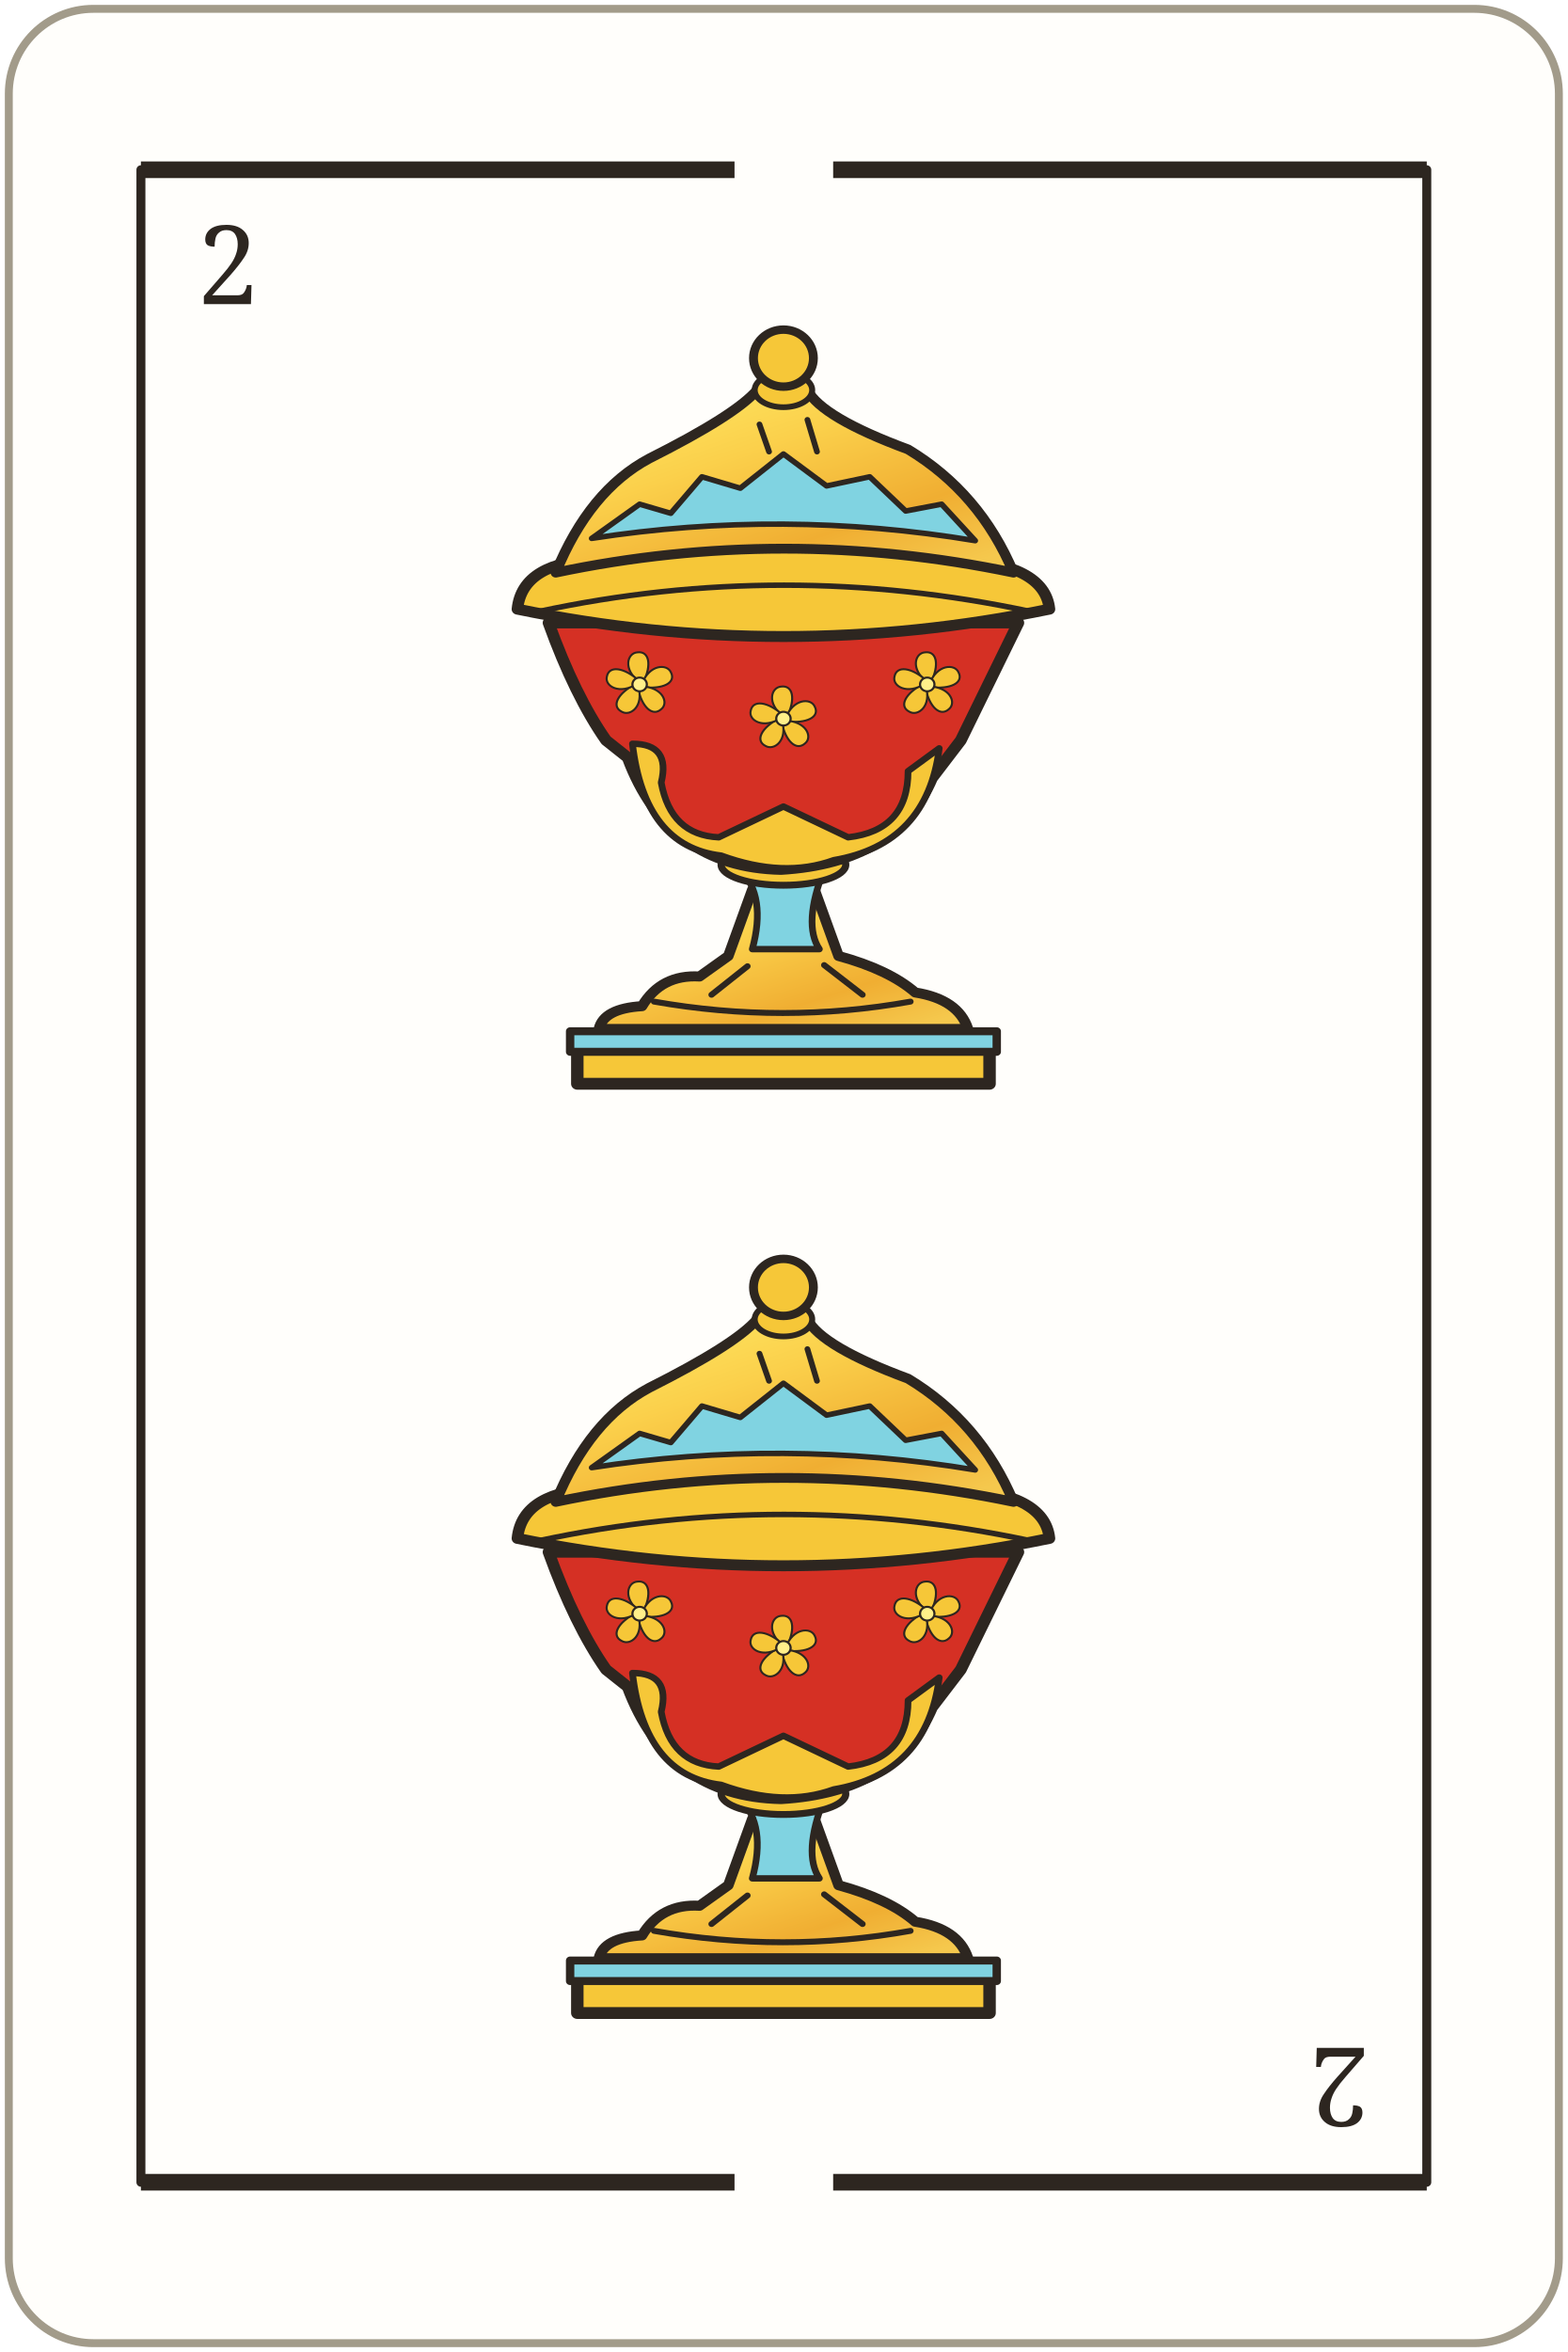
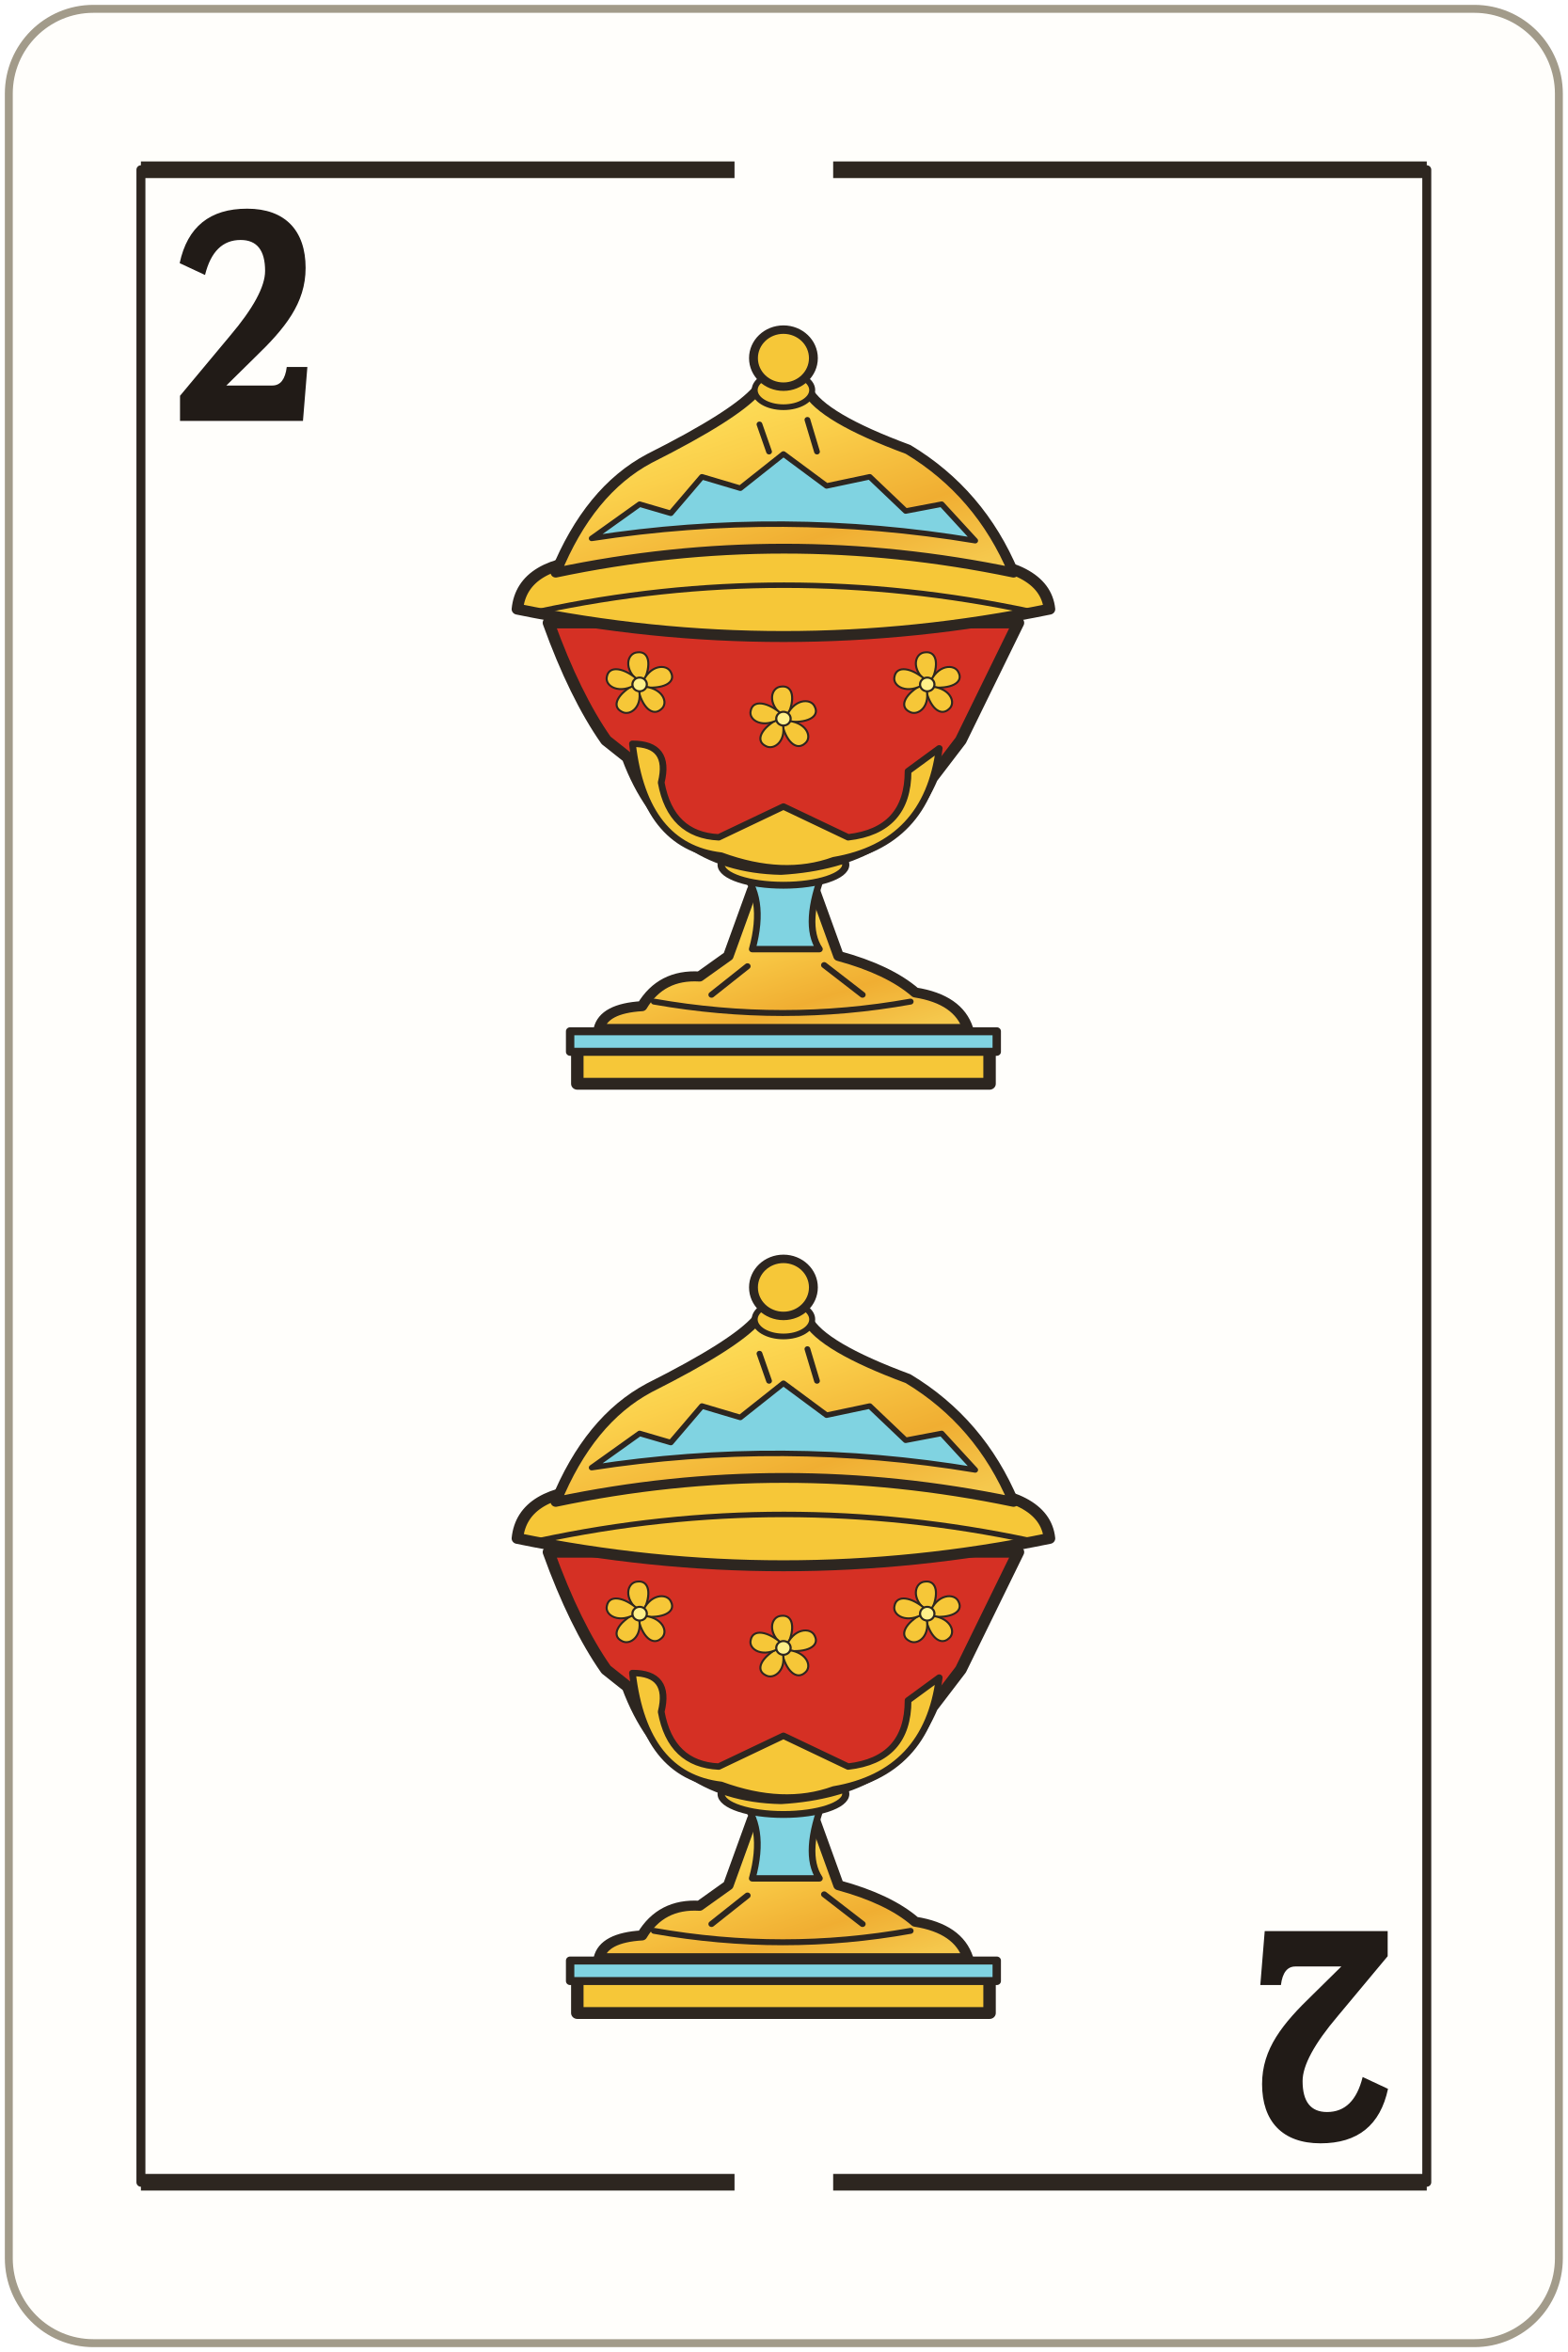
<svg xmlns="http://www.w3.org/2000/svg" width="160" height="240" viewBox="0 0 89 133" preserveAspectRatio="none">
  <defs>
    <linearGradient id="gold" x2=".85" y2="1" gradientUnits="objectBoundingBox">
      <stop stop-color="#ffed68" />
      <stop offset=".4" stop-color="#fbd04b" />
      <stop offset=".75" stop-color="#f0ae32" />
      <stop offset="1" stop-color="#f5c84d" />
    </linearGradient>
    <linearGradient id="steel">
      <stop stop-color="#236582" />
      <stop offset=".25" stop-color="#7bd1e3" />
      <stop offset=".47" stop-color="#cdebee" />
      <stop offset=".52" stop-color="#49a8c6" />
      <stop offset="1" stop-color="#217599" />
    </linearGradient>
    <linearGradient id="stick">
      <stop stop-color="#185c37" />
      <stop offset=".23" stop-color="#2d9c4f" />
      <stop offset=".48" stop-color="#83bf48" />
      <stop offset=".72" stop-color="#27964d" />
      <stop offset="1" stop-color="#1b5e38" />
    </linearGradient>
    <linearGradient id="redwood">
      <stop stop-color="#a22921" />
      <stop offset=".35" stop-color="#df4931" />
      <stop offset=".6" stop-color="#f2663b" />
      <stop offset="1" stop-color="#b62e25" />
    </linearGradient>
  </defs>
  <rect x=".5" y=".5" width="88" height="132" rx="4.8" fill="#fffefb" stroke="#a29b8a" stroke-width=".45" />
  <g transform="translate(.60 4.20) scale(.986 .935)">
    <g transform="translate(44.500 39.800) rotate(0.000) scale(1.38 1.38)">
      <path d="M-8.6 13.6 h17.2 v1.8 H-8.6Z" fill="#f6c738" stroke="#2d2620" stroke-width="0.52" stroke-linecap="round" stroke-linejoin="round" />
      <path d="M-8.9 13.1 h17.8 v.9 H-8.9Z" fill="#80d3e1" stroke="#2d2620" stroke-width="0.35" stroke-linecap="round" stroke-linejoin="round" />
      <path d="M-7.7 13 Q-7.5 12.1 -5.9 12 Q-5.1 10.6 -3.5 10.7 L-2.3 9.8 L-1.3 6.9 L1.3 6.9 L2.3 9.8 Q4.4 10.4 5.5 11.4 Q7.3 11.7 7.7 13Z" fill="url(#gold)" stroke="#2d2620" stroke-width="0.44" stroke-linecap="round" stroke-linejoin="round" />
      <path d="M-5.4 11.8 Q0 12.8 5.3 11.8 M-3 11.5 l1.5 -1.25 M1.7 10.2 l1.6 1.3" fill="none" stroke="#2d2620" stroke-width="0.26" stroke-linecap="round" stroke-linejoin="round" />
      <path d="M-1.3 9.5 Q-.7 7.2 -1.8 6 L1.7 6 Q.8 8.4 1.5 9.5Z" fill="#80d3e1" stroke="#2d2620" stroke-width="0.28" stroke-linecap="round" stroke-linejoin="round" />
      <ellipse cx="0" cy="5.8" rx="2.6" ry="0.9" fill="#f6c738" stroke="#2d2620" stroke-width="0.3" />
      <path d="M-9.8 -4.8 Q-8.7 -1.6 -7.4 .35 L-6.5 1.1 Q-4.8 5.9 -.1 6 Q4.7 5.7 6.2 2 L7.4 .35 L9.8 -4.8Z" fill="#d53024" stroke="#2d2620" stroke-width="0.49" stroke-linecap="round" stroke-linejoin="round" />
      <path d="M-6.3 .5 Q-4.7 .5 -5.1 2.2 Q-4.7 4.5 -2.7 4.6 L0 3.25 L2.7 4.6 Q5.2 4.3 5.2 1.7 L6.5 .7 Q6 4.9 2.1 5.6 Q0 6.4 -2.6 5.4 Q-5.8 5 -6.3 .5Z" fill="#f6c738" stroke="#2d2620" stroke-width="0.28" stroke-linecap="round" stroke-linejoin="round" />
      <g transform="translate(-6.000 -2.100) rotate(0.000) scale(0.43 0.43)">
        <g transform="rotate(0.0)">
          <path d="M0 -.25 C-1.65 -1.5 -1.22 -3.2 -.22 -3.27 C.93 -3.43 1.2 -2 .35 -.2Z" fill="#f6c738" stroke="#2d2620" stroke-width="0.2" stroke-linecap="round" stroke-linejoin="round" />
        </g>
        <g transform="rotate(72.0)">
          <path d="M0 -.25 C-1.65 -1.5 -1.22 -3.2 -.22 -3.27 C.93 -3.43 1.2 -2 .35 -.2Z" fill="#f6c738" stroke="#2d2620" stroke-width="0.2" stroke-linecap="round" stroke-linejoin="round" />
        </g>
        <g transform="rotate(144.0)">
          <path d="M0 -.25 C-1.65 -1.5 -1.22 -3.2 -.22 -3.27 C.93 -3.43 1.2 -2 .35 -.2Z" fill="#f6c738" stroke="#2d2620" stroke-width="0.2" stroke-linecap="round" stroke-linejoin="round" />
        </g>
        <g transform="rotate(216.0)">
          <path d="M0 -.25 C-1.65 -1.5 -1.22 -3.2 -.22 -3.27 C.93 -3.43 1.2 -2 .35 -.2Z" fill="#f6c738" stroke="#2d2620" stroke-width="0.2" stroke-linecap="round" stroke-linejoin="round" />
        </g>
        <g transform="rotate(288.0)">
          <path d="M0 -.25 C-1.65 -1.5 -1.22 -3.2 -.22 -3.27 C.93 -3.43 1.2 -2 .35 -.2Z" fill="#f6c738" stroke="#2d2620" stroke-width="0.2" stroke-linecap="round" stroke-linejoin="round" />
        </g>
        <circle cx="0" cy="0" r="0.7" fill="#fff08a" stroke="#2d2620" stroke-width="0.21" />
      </g>
      <g transform="translate(0.000 -0.600) rotate(0.000) scale(0.43 0.43)">
        <g transform="rotate(0.0)">
          <path d="M0 -.25 C-1.65 -1.5 -1.22 -3.2 -.22 -3.27 C.93 -3.43 1.2 -2 .35 -.2Z" fill="#f6c738" stroke="#2d2620" stroke-width="0.2" stroke-linecap="round" stroke-linejoin="round" />
        </g>
        <g transform="rotate(72.0)">
          <path d="M0 -.25 C-1.65 -1.5 -1.22 -3.2 -.22 -3.27 C.93 -3.43 1.2 -2 .35 -.2Z" fill="#f6c738" stroke="#2d2620" stroke-width="0.2" stroke-linecap="round" stroke-linejoin="round" />
        </g>
        <g transform="rotate(144.0)">
          <path d="M0 -.25 C-1.65 -1.5 -1.22 -3.2 -.22 -3.27 C.93 -3.43 1.2 -2 .35 -.2Z" fill="#f6c738" stroke="#2d2620" stroke-width="0.2" stroke-linecap="round" stroke-linejoin="round" />
        </g>
        <g transform="rotate(216.0)">
          <path d="M0 -.25 C-1.65 -1.5 -1.22 -3.2 -.22 -3.27 C.93 -3.43 1.2 -2 .35 -.2Z" fill="#f6c738" stroke="#2d2620" stroke-width="0.2" stroke-linecap="round" stroke-linejoin="round" />
        </g>
        <g transform="rotate(288.0)">
          <path d="M0 -.25 C-1.65 -1.5 -1.22 -3.2 -.22 -3.27 C.93 -3.43 1.2 -2 .35 -.2Z" fill="#f6c738" stroke="#2d2620" stroke-width="0.2" stroke-linecap="round" stroke-linejoin="round" />
        </g>
        <circle cx="0" cy="0" r="0.7" fill="#fff08a" stroke="#2d2620" stroke-width="0.21" />
      </g>
      <g transform="translate(6.000 -2.100) rotate(0.000) scale(0.43 0.43)">
        <g transform="rotate(0.0)">
          <path d="M0 -.25 C-1.65 -1.5 -1.22 -3.2 -.22 -3.27 C.93 -3.43 1.2 -2 .35 -.2Z" fill="#f6c738" stroke="#2d2620" stroke-width="0.2" stroke-linecap="round" stroke-linejoin="round" />
        </g>
        <g transform="rotate(72.0)">
          <path d="M0 -.25 C-1.65 -1.5 -1.22 -3.2 -.22 -3.27 C.93 -3.43 1.2 -2 .35 -.2Z" fill="#f6c738" stroke="#2d2620" stroke-width="0.2" stroke-linecap="round" stroke-linejoin="round" />
        </g>
        <g transform="rotate(144.0)">
          <path d="M0 -.25 C-1.65 -1.5 -1.22 -3.2 -.22 -3.27 C.93 -3.43 1.2 -2 .35 -.2Z" fill="#f6c738" stroke="#2d2620" stroke-width="0.2" stroke-linecap="round" stroke-linejoin="round" />
        </g>
        <g transform="rotate(216.0)">
          <path d="M0 -.25 C-1.65 -1.5 -1.22 -3.2 -.22 -3.27 C.93 -3.43 1.2 -2 .35 -.2Z" fill="#f6c738" stroke="#2d2620" stroke-width="0.2" stroke-linecap="round" stroke-linejoin="round" />
        </g>
        <g transform="rotate(288.0)">
          <path d="M0 -.25 C-1.65 -1.5 -1.22 -3.2 -.22 -3.27 C.93 -3.43 1.2 -2 .35 -.2Z" fill="#f6c738" stroke="#2d2620" stroke-width="0.2" stroke-linecap="round" stroke-linejoin="round" />
        </g>
        <circle cx="0" cy="0" r="0.7" fill="#fff08a" stroke="#2d2620" stroke-width="0.21" />
      </g>
      <path d="M-11.1 -5.4 Q-10.9 -7.5 -7.6 -7.6 Q-.6 -9 7.1 -7.6 Q10.9 -7.4 11.1 -5.4 Q0 -3 -11.1 -5.4Z" fill="#f6c738" stroke="#2d2620" stroke-width="0.48" stroke-linecap="round" stroke-linejoin="round" />
      <path d="M-9.5 -7 Q-8.1 -10.6 -5.6 -12 Q-2 -13.9 -1.1 -15 L1 -15 Q1.6 -13.8 5.2 -12.4 Q8.2 -10.5 9.6 -7 Q0 -9.1 -9.5 -7Z" fill="url(#gold)" stroke="#2d2620" stroke-width="0.43" stroke-linecap="round" stroke-linejoin="round" />
      <path d="M-8 -8.5 L-6 -10 L-4.7 -9.6 L-3.4 -11.2 L-1.8 -10.7 L0 -12.2 L1.8 -10.8 L3.6 -11.2 L5.1 -9.7 L6.6 -10 L8 -8.4 Q0 -9.8 -8 -8.5Z" fill="#80d3e1" stroke="#2d2620" stroke-width="0.24" stroke-linecap="round" stroke-linejoin="round" />
      <path d="M-10.2 -5.3 Q0 -7.6 10.3 -5.3 M-1 -13.5 l.4 1.2 M1 -13.7 l.4 1.4" fill="none" stroke="#2d2620" stroke-width="0.24" stroke-linecap="round" stroke-linejoin="round" />
      <ellipse cx="0" cy="-15" rx="1.2" ry="0.75" fill="#f6c738" stroke="#2d2620" stroke-width="0.25" />
      <circle cx="0" cy="-16.4" r="1.25" fill="#f6c738" stroke="#2d2620" stroke-width="0.37" />
    </g>
    <g transform="translate(44.500 96.000) rotate(0.000) scale(1.38 1.38)">
      <path d="M-8.6 13.6 h17.2 v1.8 H-8.6Z" fill="#f6c738" stroke="#2d2620" stroke-width="0.52" stroke-linecap="round" stroke-linejoin="round" />
      <path d="M-8.9 13.1 h17.8 v.9 H-8.9Z" fill="#80d3e1" stroke="#2d2620" stroke-width="0.35" stroke-linecap="round" stroke-linejoin="round" />
      <path d="M-7.7 13 Q-7.5 12.1 -5.9 12 Q-5.1 10.6 -3.5 10.7 L-2.3 9.8 L-1.3 6.9 L1.3 6.9 L2.3 9.8 Q4.4 10.4 5.5 11.4 Q7.3 11.7 7.7 13Z" fill="url(#gold)" stroke="#2d2620" stroke-width="0.44" stroke-linecap="round" stroke-linejoin="round" />
      <path d="M-5.4 11.8 Q0 12.8 5.3 11.8 M-3 11.5 l1.5 -1.25 M1.7 10.2 l1.6 1.3" fill="none" stroke="#2d2620" stroke-width="0.26" stroke-linecap="round" stroke-linejoin="round" />
      <path d="M-1.3 9.5 Q-.7 7.2 -1.8 6 L1.7 6 Q.8 8.4 1.5 9.5Z" fill="#80d3e1" stroke="#2d2620" stroke-width="0.28" stroke-linecap="round" stroke-linejoin="round" />
      <ellipse cx="0" cy="5.8" rx="2.6" ry="0.9" fill="#f6c738" stroke="#2d2620" stroke-width="0.3" />
      <path d="M-9.8 -4.8 Q-8.7 -1.6 -7.4 .35 L-6.5 1.1 Q-4.8 5.9 -.1 6 Q4.7 5.7 6.2 2 L7.4 .35 L9.8 -4.8Z" fill="#d53024" stroke="#2d2620" stroke-width="0.49" stroke-linecap="round" stroke-linejoin="round" />
      <path d="M-6.3 .5 Q-4.7 .5 -5.1 2.2 Q-4.7 4.5 -2.7 4.6 L0 3.25 L2.7 4.6 Q5.2 4.3 5.2 1.7 L6.5 .7 Q6 4.9 2.1 5.6 Q0 6.4 -2.6 5.4 Q-5.8 5 -6.3 .5Z" fill="#f6c738" stroke="#2d2620" stroke-width="0.28" stroke-linecap="round" stroke-linejoin="round" />
      <g transform="translate(-6.000 -2.100) rotate(0.000) scale(0.43 0.43)">
        <g transform="rotate(0.0)">
          <path d="M0 -.25 C-1.65 -1.5 -1.22 -3.2 -.22 -3.27 C.93 -3.43 1.2 -2 .35 -.2Z" fill="#f6c738" stroke="#2d2620" stroke-width="0.2" stroke-linecap="round" stroke-linejoin="round" />
        </g>
        <g transform="rotate(72.0)">
          <path d="M0 -.25 C-1.65 -1.5 -1.22 -3.2 -.22 -3.27 C.93 -3.43 1.2 -2 .35 -.2Z" fill="#f6c738" stroke="#2d2620" stroke-width="0.2" stroke-linecap="round" stroke-linejoin="round" />
        </g>
        <g transform="rotate(144.0)">
          <path d="M0 -.25 C-1.65 -1.5 -1.22 -3.2 -.22 -3.27 C.93 -3.43 1.2 -2 .35 -.2Z" fill="#f6c738" stroke="#2d2620" stroke-width="0.2" stroke-linecap="round" stroke-linejoin="round" />
        </g>
        <g transform="rotate(216.0)">
          <path d="M0 -.25 C-1.65 -1.5 -1.22 -3.2 -.22 -3.27 C.93 -3.43 1.2 -2 .35 -.2Z" fill="#f6c738" stroke="#2d2620" stroke-width="0.2" stroke-linecap="round" stroke-linejoin="round" />
        </g>
        <g transform="rotate(288.0)">
          <path d="M0 -.25 C-1.65 -1.5 -1.22 -3.2 -.22 -3.27 C.93 -3.43 1.2 -2 .35 -.2Z" fill="#f6c738" stroke="#2d2620" stroke-width="0.2" stroke-linecap="round" stroke-linejoin="round" />
        </g>
        <circle cx="0" cy="0" r="0.7" fill="#fff08a" stroke="#2d2620" stroke-width="0.21" />
      </g>
      <g transform="translate(0.000 -0.600) rotate(0.000) scale(0.43 0.43)">
        <g transform="rotate(0.0)">
          <path d="M0 -.25 C-1.65 -1.5 -1.22 -3.2 -.22 -3.27 C.93 -3.43 1.2 -2 .35 -.2Z" fill="#f6c738" stroke="#2d2620" stroke-width="0.2" stroke-linecap="round" stroke-linejoin="round" />
        </g>
        <g transform="rotate(72.0)">
          <path d="M0 -.25 C-1.65 -1.5 -1.22 -3.2 -.22 -3.27 C.93 -3.43 1.2 -2 .35 -.2Z" fill="#f6c738" stroke="#2d2620" stroke-width="0.2" stroke-linecap="round" stroke-linejoin="round" />
        </g>
        <g transform="rotate(144.0)">
          <path d="M0 -.25 C-1.65 -1.5 -1.22 -3.2 -.22 -3.27 C.93 -3.43 1.2 -2 .35 -.2Z" fill="#f6c738" stroke="#2d2620" stroke-width="0.2" stroke-linecap="round" stroke-linejoin="round" />
        </g>
        <g transform="rotate(216.0)">
          <path d="M0 -.25 C-1.65 -1.5 -1.22 -3.2 -.22 -3.27 C.93 -3.43 1.2 -2 .35 -.2Z" fill="#f6c738" stroke="#2d2620" stroke-width="0.2" stroke-linecap="round" stroke-linejoin="round" />
        </g>
        <g transform="rotate(288.0)">
          <path d="M0 -.25 C-1.65 -1.5 -1.22 -3.2 -.22 -3.27 C.93 -3.43 1.2 -2 .35 -.2Z" fill="#f6c738" stroke="#2d2620" stroke-width="0.2" stroke-linecap="round" stroke-linejoin="round" />
        </g>
        <circle cx="0" cy="0" r="0.7" fill="#fff08a" stroke="#2d2620" stroke-width="0.21" />
      </g>
      <g transform="translate(6.000 -2.100) rotate(0.000) scale(0.43 0.43)">
        <g transform="rotate(0.0)">
          <path d="M0 -.25 C-1.65 -1.5 -1.22 -3.2 -.22 -3.27 C.93 -3.43 1.2 -2 .35 -.2Z" fill="#f6c738" stroke="#2d2620" stroke-width="0.2" stroke-linecap="round" stroke-linejoin="round" />
        </g>
        <g transform="rotate(72.0)">
          <path d="M0 -.25 C-1.65 -1.5 -1.22 -3.2 -.22 -3.27 C.93 -3.43 1.2 -2 .35 -.2Z" fill="#f6c738" stroke="#2d2620" stroke-width="0.2" stroke-linecap="round" stroke-linejoin="round" />
        </g>
        <g transform="rotate(144.0)">
          <path d="M0 -.25 C-1.65 -1.5 -1.22 -3.2 -.22 -3.27 C.93 -3.43 1.2 -2 .35 -.2Z" fill="#f6c738" stroke="#2d2620" stroke-width="0.2" stroke-linecap="round" stroke-linejoin="round" />
        </g>
        <g transform="rotate(216.0)">
          <path d="M0 -.25 C-1.65 -1.5 -1.22 -3.2 -.22 -3.27 C.93 -3.43 1.2 -2 .35 -.2Z" fill="#f6c738" stroke="#2d2620" stroke-width="0.2" stroke-linecap="round" stroke-linejoin="round" />
        </g>
        <g transform="rotate(288.0)">
          <path d="M0 -.25 C-1.65 -1.5 -1.22 -3.2 -.22 -3.27 C.93 -3.43 1.2 -2 .35 -.2Z" fill="#f6c738" stroke="#2d2620" stroke-width="0.2" stroke-linecap="round" stroke-linejoin="round" />
        </g>
        <circle cx="0" cy="0" r="0.7" fill="#fff08a" stroke="#2d2620" stroke-width="0.21" />
      </g>
      <path d="M-11.1 -5.4 Q-10.9 -7.5 -7.6 -7.6 Q-.6 -9 7.1 -7.6 Q10.9 -7.4 11.1 -5.4 Q0 -3 -11.1 -5.4Z" fill="#f6c738" stroke="#2d2620" stroke-width="0.48" stroke-linecap="round" stroke-linejoin="round" />
      <path d="M-9.5 -7 Q-8.1 -10.6 -5.6 -12 Q-2 -13.9 -1.1 -15 L1 -15 Q1.6 -13.8 5.2 -12.4 Q8.2 -10.5 9.6 -7 Q0 -9.1 -9.5 -7Z" fill="url(#gold)" stroke="#2d2620" stroke-width="0.43" stroke-linecap="round" stroke-linejoin="round" />
      <path d="M-8 -8.5 L-6 -10 L-4.7 -9.6 L-3.4 -11.2 L-1.8 -10.7 L0 -12.2 L1.8 -10.8 L3.6 -11.2 L5.1 -9.7 L6.6 -10 L8 -8.4 Q0 -9.8 -8 -8.5Z" fill="#80d3e1" stroke="#2d2620" stroke-width="0.24" stroke-linecap="round" stroke-linejoin="round" />
      <path d="M-10.2 -5.3 Q0 -7.6 10.3 -5.3 M-1 -13.5 l.4 1.2 M1 -13.7 l.4 1.4" fill="none" stroke="#2d2620" stroke-width="0.24" stroke-linecap="round" stroke-linejoin="round" />
      <ellipse cx="0" cy="-15" rx="1.2" ry="0.75" fill="#f6c738" stroke="#2d2620" stroke-width="0.25" />
      <circle cx="0" cy="-16.4" r="1.25" fill="#f6c738" stroke="#2d2620" stroke-width="0.37" />
    </g>
  </g>
  <g aria-label="1 suit breaks on each horizontal rule">
    <path d="M8 9.6 V123.4 M81 9.6 V123.4" fill="none" stroke="#2d2620" stroke-width="0.51" stroke-linecap="round" stroke-linejoin="round" />
    <path d="M8.00 9.6H41.70" stroke="#2d2620" stroke-width=".94" stroke-linecap="butt" />
    <path d="M47.30 9.6H81.00" stroke="#2d2620" stroke-width=".94" stroke-linecap="butt" />
    <path d="M8.00 123.4H41.70" stroke="#2d2620" stroke-width=".94" stroke-linecap="butt" />
    <path d="M47.30 123.4H81.00" stroke="#2d2620" stroke-width=".94" stroke-linecap="butt" />
  </g>
-   <text x="11.2" y="17.2" fill="#2d2620" font-family="Georgia,serif" font-size="6.2">2</text>
+   <g transform="translate(10.1 11.8)" aria-label="Rank 2">
+     <g fill="#211b17">
+       <path transform="translate(0)" d="M.1 3.08 Q.76 0 3.93 0 C6.1 0 7.25 1.25 7.25 3.35 C7.25 5.35 6.08 6.77 4.36 8.42 L2.75 10 H5.36 Q6.05 10 6.18 8.95 H7.35 L7.1 12 H.12 V10.58 L2.95 7.2 Q4.95 4.85 4.95 3.52 Q4.95 1.77 3.56 1.77 Q2.03 1.77 1.54 3.75Z" fill-rule="evenodd" />
+     </g>
+   </g>
  <g transform="rotate(180 44.5 66.5)">
-     <text x="11.2" y="17.2" fill="#2d2620" font-family="Georgia,serif" font-size="6.2">2</text>
+     <g transform="translate(10.1 11.8)" aria-label="Rank 2">
+       <g fill="#211b17">
+         <path transform="translate(0)" d="M.1 3.08 Q.76 0 3.93 0 C6.1 0 7.25 1.25 7.25 3.35 C7.25 5.35 6.08 6.77 4.36 8.42 L2.75 10 H5.36 Q6.05 10 6.18 8.95 H7.35 L7.1 12 H.12 V10.58 L2.95 7.2 Q4.95 4.85 4.95 3.52 Q4.95 1.77 3.56 1.77 Q2.03 1.77 1.54 3.75Z" fill-rule="evenodd" />
+       </g>
+     </g>
  </g>
</svg>
